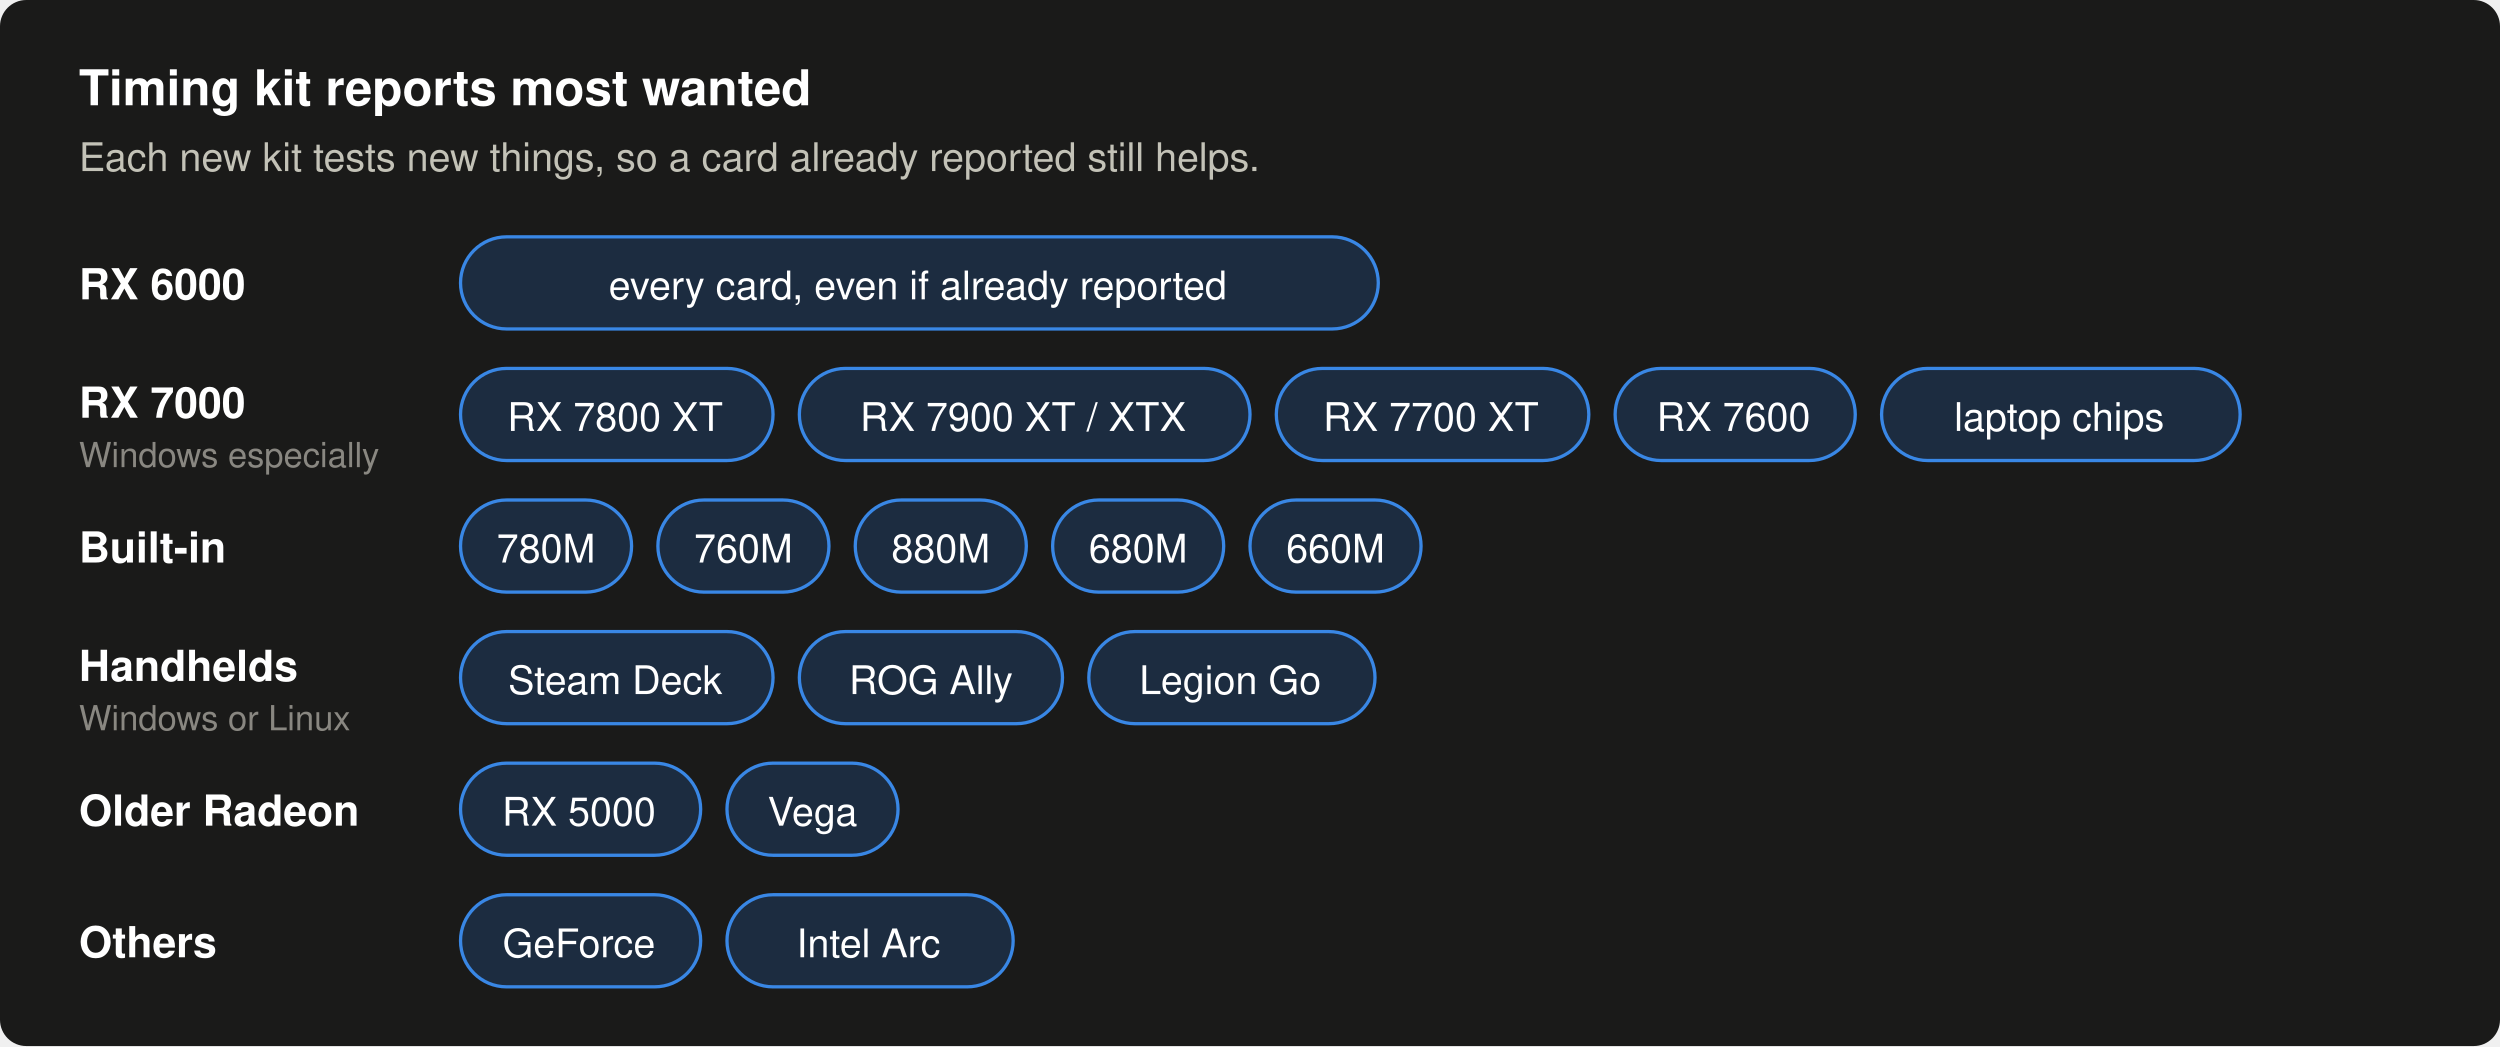
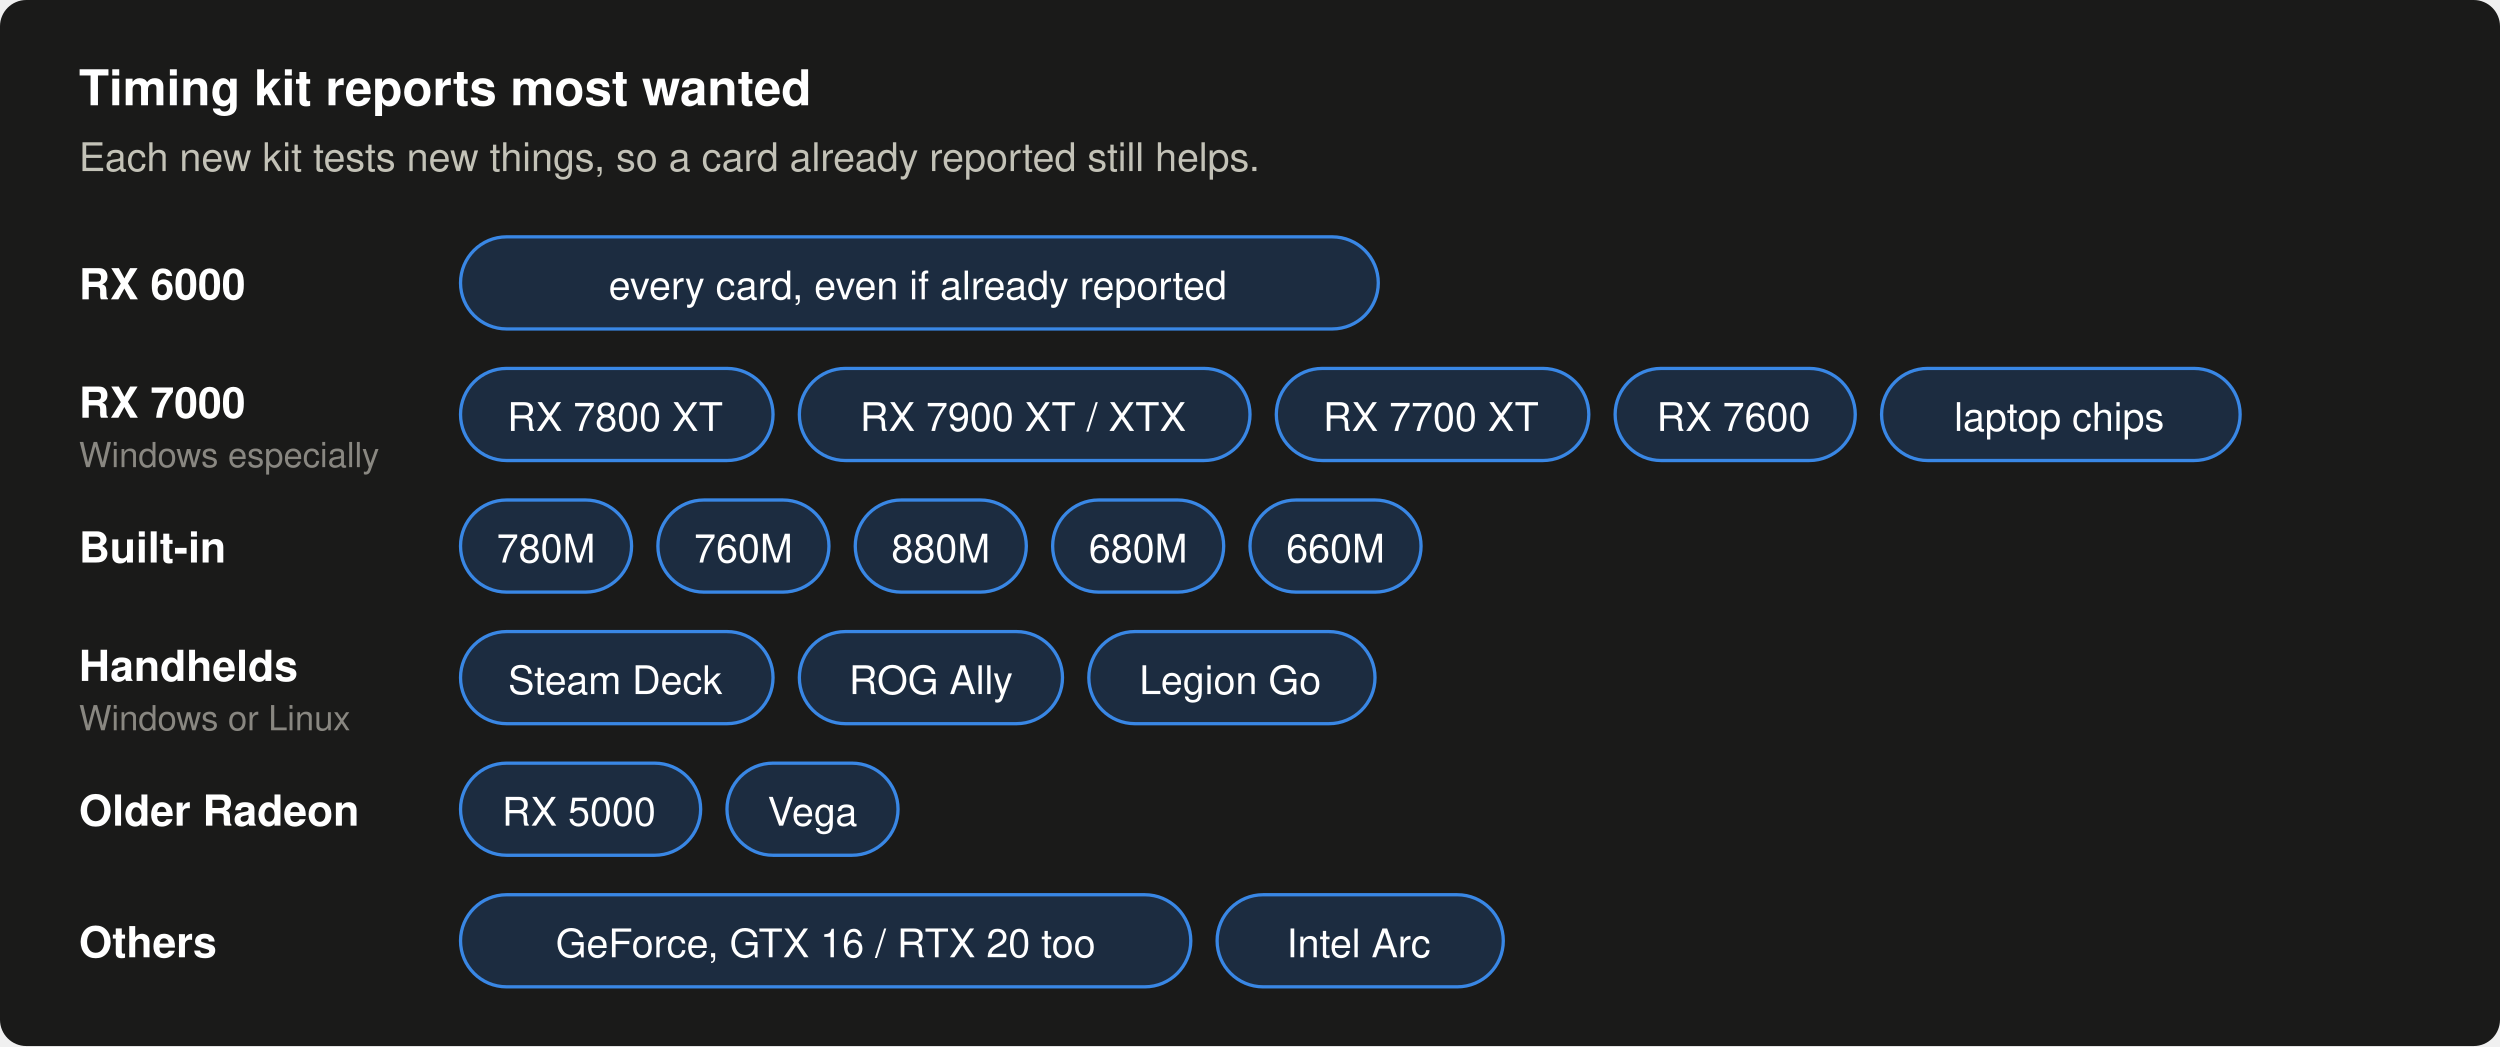
- <svg xmlns="http://www.w3.org/2000/svg" width="760" height="318" viewBox="0 0 760 318" role="img" aria-label="Reports most wanted: RX 6000: every card, even if already reported; RX 7000: RX 7800 XT, RX 7900 XT / XTX, RX 7700 XT, RX 7600, laptop chips; Built-in: 780M, 760M, 880M, 680M, 660M; Handhelds: Steam Deck, ROG Ally, Legion Go; Older Radeon: RX 5000, Vega; Others: GeForce, Intel Arc">
+ <svg xmlns="http://www.w3.org/2000/svg" width="760" height="318" viewBox="0 0 760 318" role="img" aria-label="Reports most wanted: RX 6000: every card, even if already reported; RX 7000: RX 7800 XT, RX 7900 XT / XTX, RX 7700 XT, RX 7600, laptop chips; Built-in: 780M, 760M, 880M, 680M, 660M; Handhelds: Steam Deck, ROG Ally, Legion Go; Older Radeon: RX 5000, Vega; Others: GeForce, GTX 16 / RTX 20 too, Intel Arc">
  <rect width="760" height="318" rx="8" fill="#1a1a19" />
  <text x="24" y="32" font-family="-apple-system, 'Segoe UI', Helvetica, Arial, sans-serif" font-size="15" font-weight="600" text-anchor="start" fill="#ffffff">Timing kit reports most wanted</text>
  <text x="24" y="52" font-family="-apple-system, 'Segoe UI', Helvetica, Arial, sans-serif" font-size="12" text-anchor="start" fill="#c3c2b7">Each new kit tests new things, so a card already reported still helps.</text>
  <text x="24" y="91" font-family="-apple-system, 'Segoe UI', Helvetica, Arial, sans-serif" font-size="13" font-weight="600" text-anchor="start" fill="#ffffff">RX 6000</text>
  <rect x="140" y="72" width="279" height="28" rx="14" fill="#1c2c40" stroke="#3987e5" />
  <text x="279" y="91" font-family="-apple-system, 'Segoe UI', Helvetica, Arial, sans-serif" font-size="12" text-anchor="middle" fill="#ffffff">every card, even if already reported</text>
  <text x="24" y="127" font-family="-apple-system, 'Segoe UI', Helvetica, Arial, sans-serif" font-size="13" font-weight="600" text-anchor="start" fill="#ffffff">RX 7000</text>
  <text x="24" y="142" font-family="-apple-system, 'Segoe UI', Helvetica, Arial, sans-serif" font-size="10.5" text-anchor="start" fill="#898781">Windows especially</text>
  <rect x="140" y="112" width="95" height="28" rx="14" fill="#1c2c40" stroke="#3987e5" />
  <text x="187" y="131" font-family="-apple-system, 'Segoe UI', Helvetica, Arial, sans-serif" font-size="12" text-anchor="middle" fill="#ffffff">RX 7800 XT</text>
  <rect x="243" y="112" width="137" height="28" rx="14" fill="#1c2c40" stroke="#3987e5" />
  <text x="311" y="131" font-family="-apple-system, 'Segoe UI', Helvetica, Arial, sans-serif" font-size="12" text-anchor="middle" fill="#ffffff">RX 7900 XT / XTX</text>
  <rect x="388" y="112" width="95" height="28" rx="14" fill="#1c2c40" stroke="#3987e5" />
  <text x="435" y="131" font-family="-apple-system, 'Segoe UI', Helvetica, Arial, sans-serif" font-size="12" text-anchor="middle" fill="#ffffff">RX 7700 XT</text>
  <rect x="491" y="112" width="73" height="28" rx="14" fill="#1c2c40" stroke="#3987e5" />
  <text x="527" y="131" font-family="-apple-system, 'Segoe UI', Helvetica, Arial, sans-serif" font-size="12" text-anchor="middle" fill="#ffffff">RX 7600</text>
  <rect x="572" y="112" width="109" height="28" rx="14" fill="#1c2c40" stroke="#3987e5" />
  <text x="626" y="131" font-family="-apple-system, 'Segoe UI', Helvetica, Arial, sans-serif" font-size="12" text-anchor="middle" fill="#ffffff">laptop chips</text>
  <text x="24" y="171" font-family="-apple-system, 'Segoe UI', Helvetica, Arial, sans-serif" font-size="13" font-weight="600" text-anchor="start" fill="#ffffff">Built-in</text>
  <rect x="140" y="152" width="52" height="28" rx="14" fill="#1c2c40" stroke="#3987e5" />
  <text x="166" y="171" font-family="-apple-system, 'Segoe UI', Helvetica, Arial, sans-serif" font-size="12" text-anchor="middle" fill="#ffffff">780M</text>
  <rect x="200" y="152" width="52" height="28" rx="14" fill="#1c2c40" stroke="#3987e5" />
  <text x="226" y="171" font-family="-apple-system, 'Segoe UI', Helvetica, Arial, sans-serif" font-size="12" text-anchor="middle" fill="#ffffff">760M</text>
  <rect x="260" y="152" width="52" height="28" rx="14" fill="#1c2c40" stroke="#3987e5" />
  <text x="286" y="171" font-family="-apple-system, 'Segoe UI', Helvetica, Arial, sans-serif" font-size="12" text-anchor="middle" fill="#ffffff">880M</text>
  <rect x="320" y="152" width="52" height="28" rx="14" fill="#1c2c40" stroke="#3987e5" />
  <text x="346" y="171" font-family="-apple-system, 'Segoe UI', Helvetica, Arial, sans-serif" font-size="12" text-anchor="middle" fill="#ffffff">680M</text>
  <rect x="380" y="152" width="52" height="28" rx="14" fill="#1c2c40" stroke="#3987e5" />
  <text x="406" y="171" font-family="-apple-system, 'Segoe UI', Helvetica, Arial, sans-serif" font-size="12" text-anchor="middle" fill="#ffffff">660M</text>
  <text x="24" y="207" font-family="-apple-system, 'Segoe UI', Helvetica, Arial, sans-serif" font-size="13" font-weight="600" text-anchor="start" fill="#ffffff">Handhelds</text>
  <text x="24" y="222" font-family="-apple-system, 'Segoe UI', Helvetica, Arial, sans-serif" font-size="10.5" text-anchor="start" fill="#898781">Windows or Linux</text>
  <rect x="140" y="192" width="95" height="28" rx="14" fill="#1c2c40" stroke="#3987e5" />
  <text x="187" y="211" font-family="-apple-system, 'Segoe UI', Helvetica, Arial, sans-serif" font-size="12" text-anchor="middle" fill="#ffffff">Steam Deck</text>
  <rect x="243" y="192" width="80" height="28" rx="14" fill="#1c2c40" stroke="#3987e5" />
  <text x="283" y="211" font-family="-apple-system, 'Segoe UI', Helvetica, Arial, sans-serif" font-size="12" text-anchor="middle" fill="#ffffff">ROG Ally</text>
  <rect x="331" y="192" width="87" height="28" rx="14" fill="#1c2c40" stroke="#3987e5" />
  <text x="374" y="211" font-family="-apple-system, 'Segoe UI', Helvetica, Arial, sans-serif" font-size="12" text-anchor="middle" fill="#ffffff">Legion Go</text>
  <text x="24" y="251" font-family="-apple-system, 'Segoe UI', Helvetica, Arial, sans-serif" font-size="13" font-weight="600" text-anchor="start" fill="#ffffff">Older Radeon</text>
  <rect x="140" y="232" width="73" height="28" rx="14" fill="#1c2c40" stroke="#3987e5" />
  <text x="176" y="251" font-family="-apple-system, 'Segoe UI', Helvetica, Arial, sans-serif" font-size="12" text-anchor="middle" fill="#ffffff">RX 5000</text>
  <rect x="221" y="232" width="52" height="28" rx="14" fill="#1c2c40" stroke="#3987e5" />
  <text x="247" y="251" font-family="-apple-system, 'Segoe UI', Helvetica, Arial, sans-serif" font-size="12" text-anchor="middle" fill="#ffffff">Vega</text>
  <text x="24" y="291" font-family="-apple-system, 'Segoe UI', Helvetica, Arial, sans-serif" font-size="13" font-weight="600" text-anchor="start" fill="#ffffff">Others</text>
-   <rect x="140" y="272" width="73" height="28" rx="14" fill="#1c2c40" stroke="#3987e5" />
-   <text x="176" y="291" font-family="-apple-system, 'Segoe UI', Helvetica, Arial, sans-serif" font-size="12" text-anchor="middle" fill="#ffffff">GeForce</text>
-   <rect x="221" y="272" width="87" height="28" rx="14" fill="#1c2c40" stroke="#3987e5" />
-   <text x="264" y="291" font-family="-apple-system, 'Segoe UI', Helvetica, Arial, sans-serif" font-size="12" text-anchor="middle" fill="#ffffff">Intel Arc</text>
+   <rect x="140" y="272" width="222" height="28" rx="14" fill="#1c2c40" stroke="#3987e5" />
+   <text x="251" y="291" font-family="-apple-system, 'Segoe UI', Helvetica, Arial, sans-serif" font-size="12" text-anchor="middle" fill="#ffffff">GeForce, GTX 16 / RTX 20 too</text>
+   <rect x="370" y="272" width="87" height="28" rx="14" fill="#1c2c40" stroke="#3987e5" />
+   <text x="413" y="291" font-family="-apple-system, 'Segoe UI', Helvetica, Arial, sans-serif" font-size="12" text-anchor="middle" fill="#ffffff">Intel Arc</text>
</svg>
